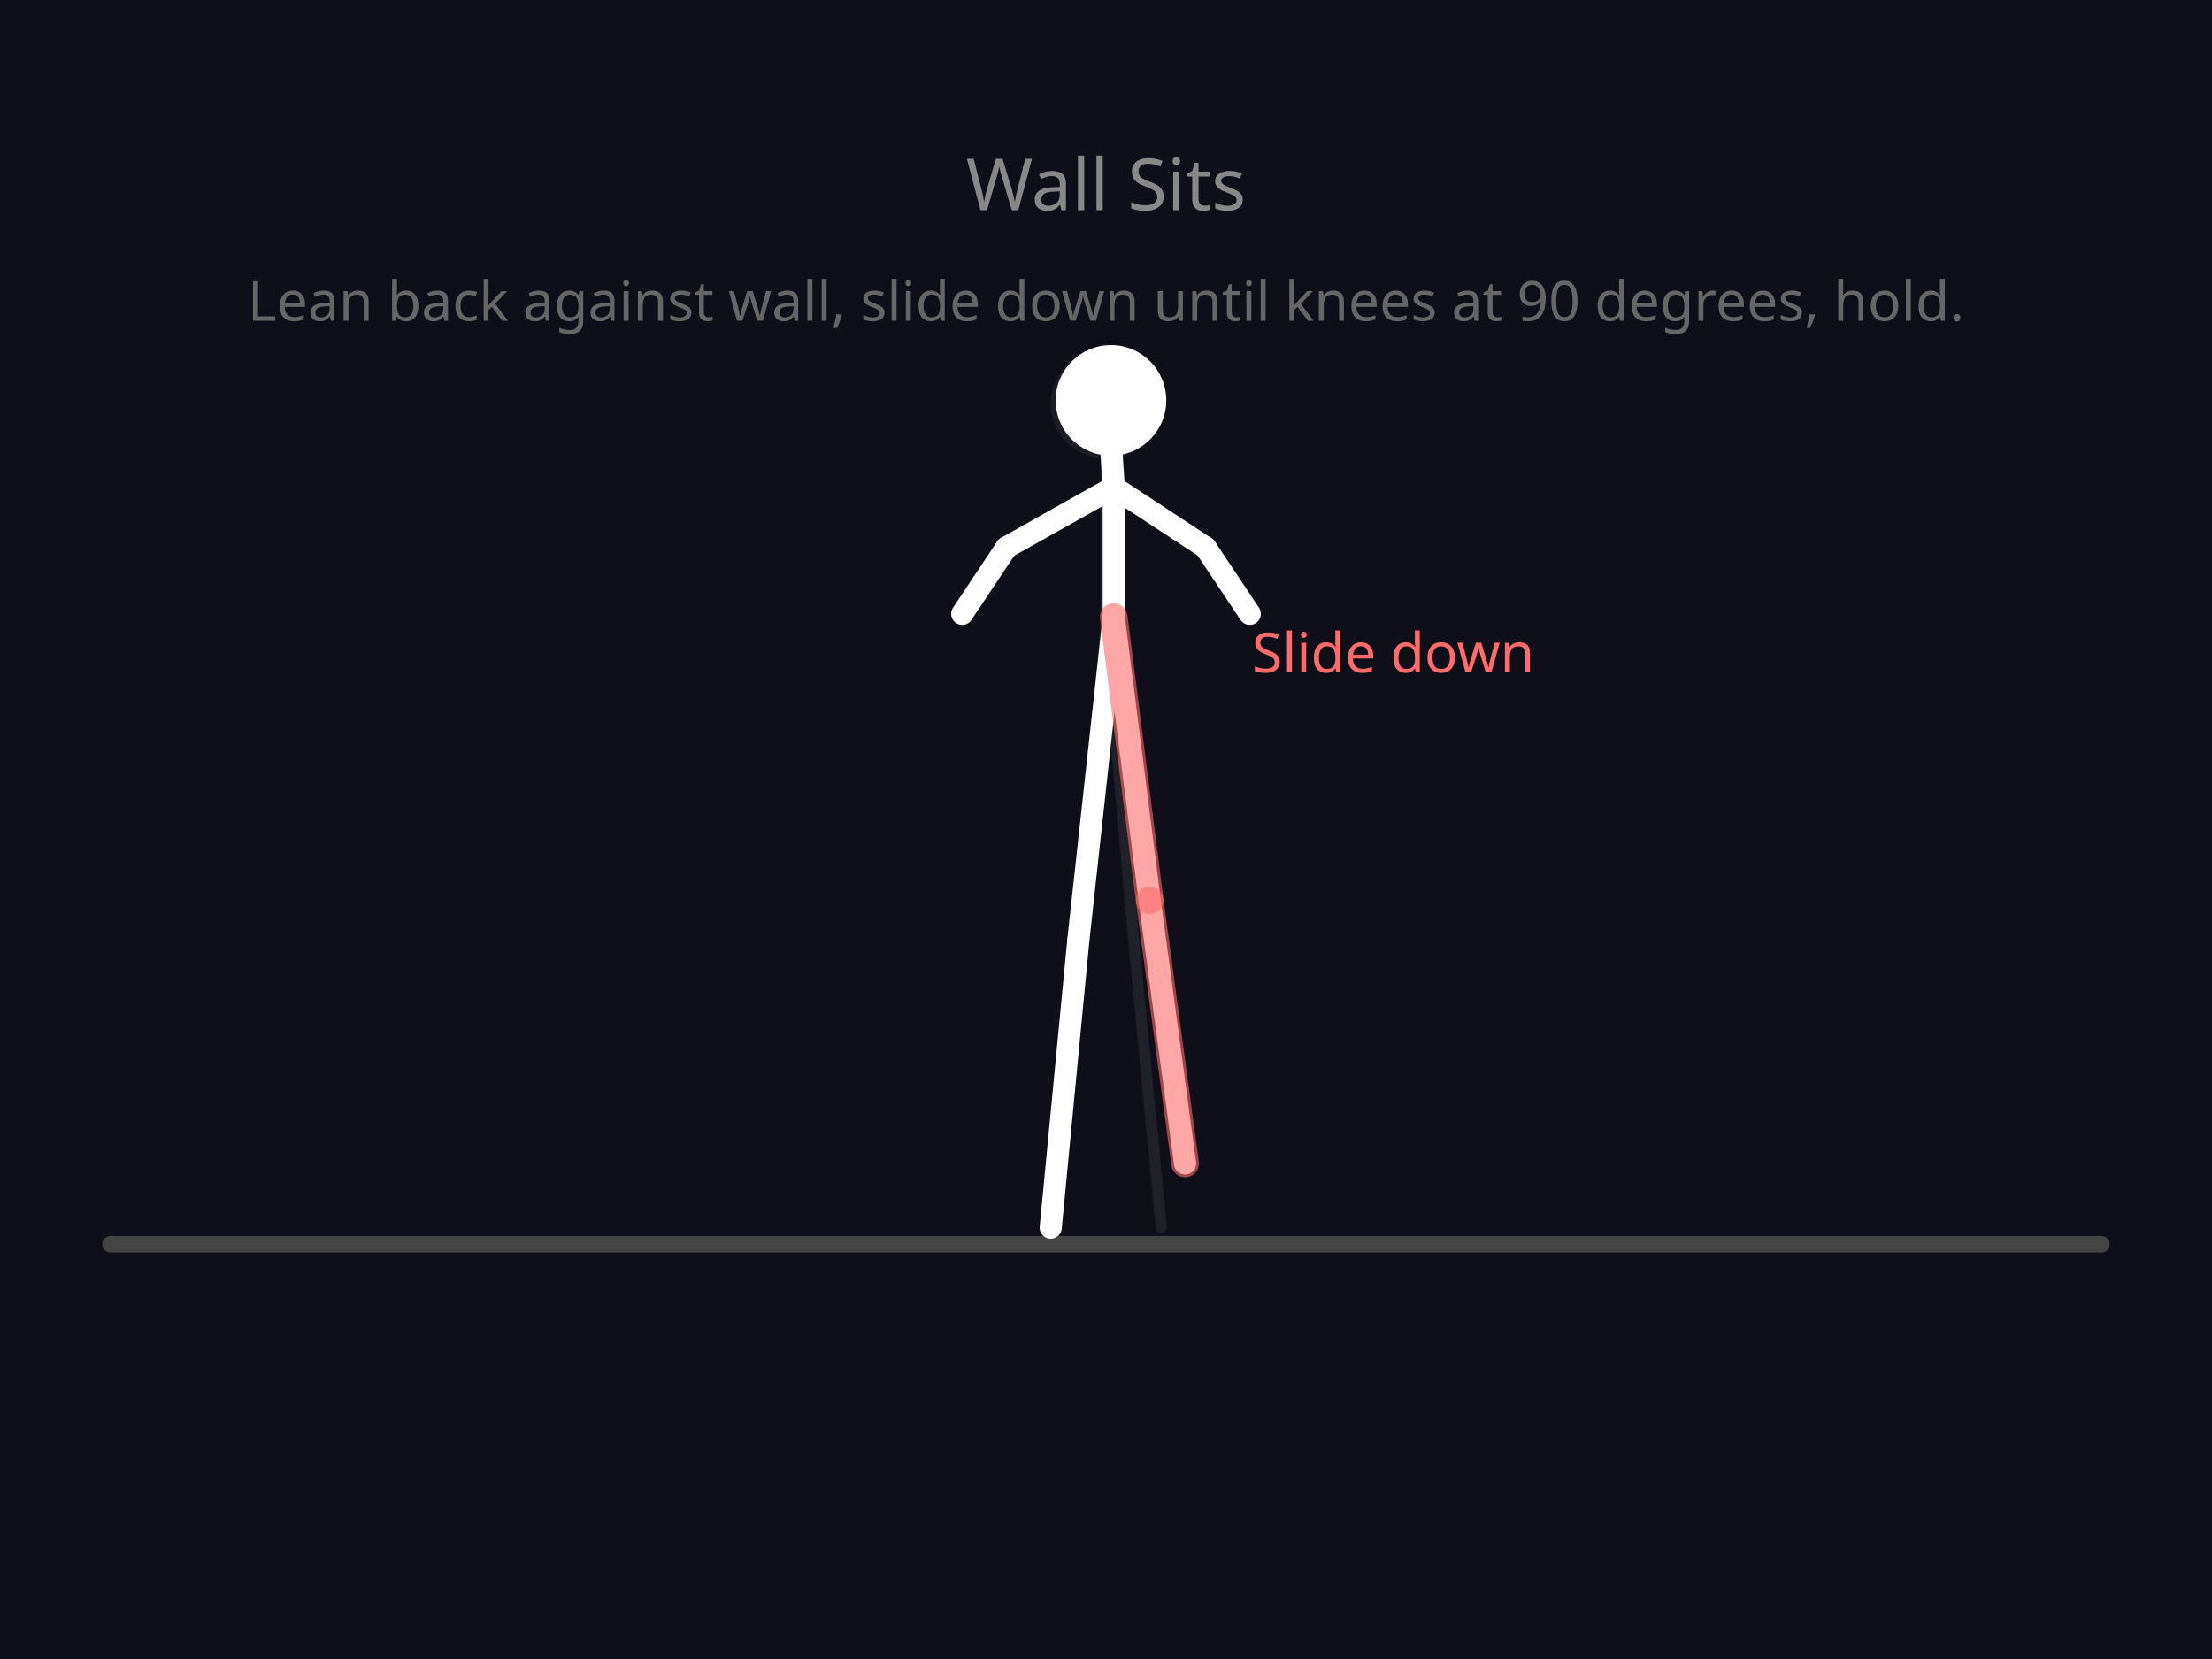
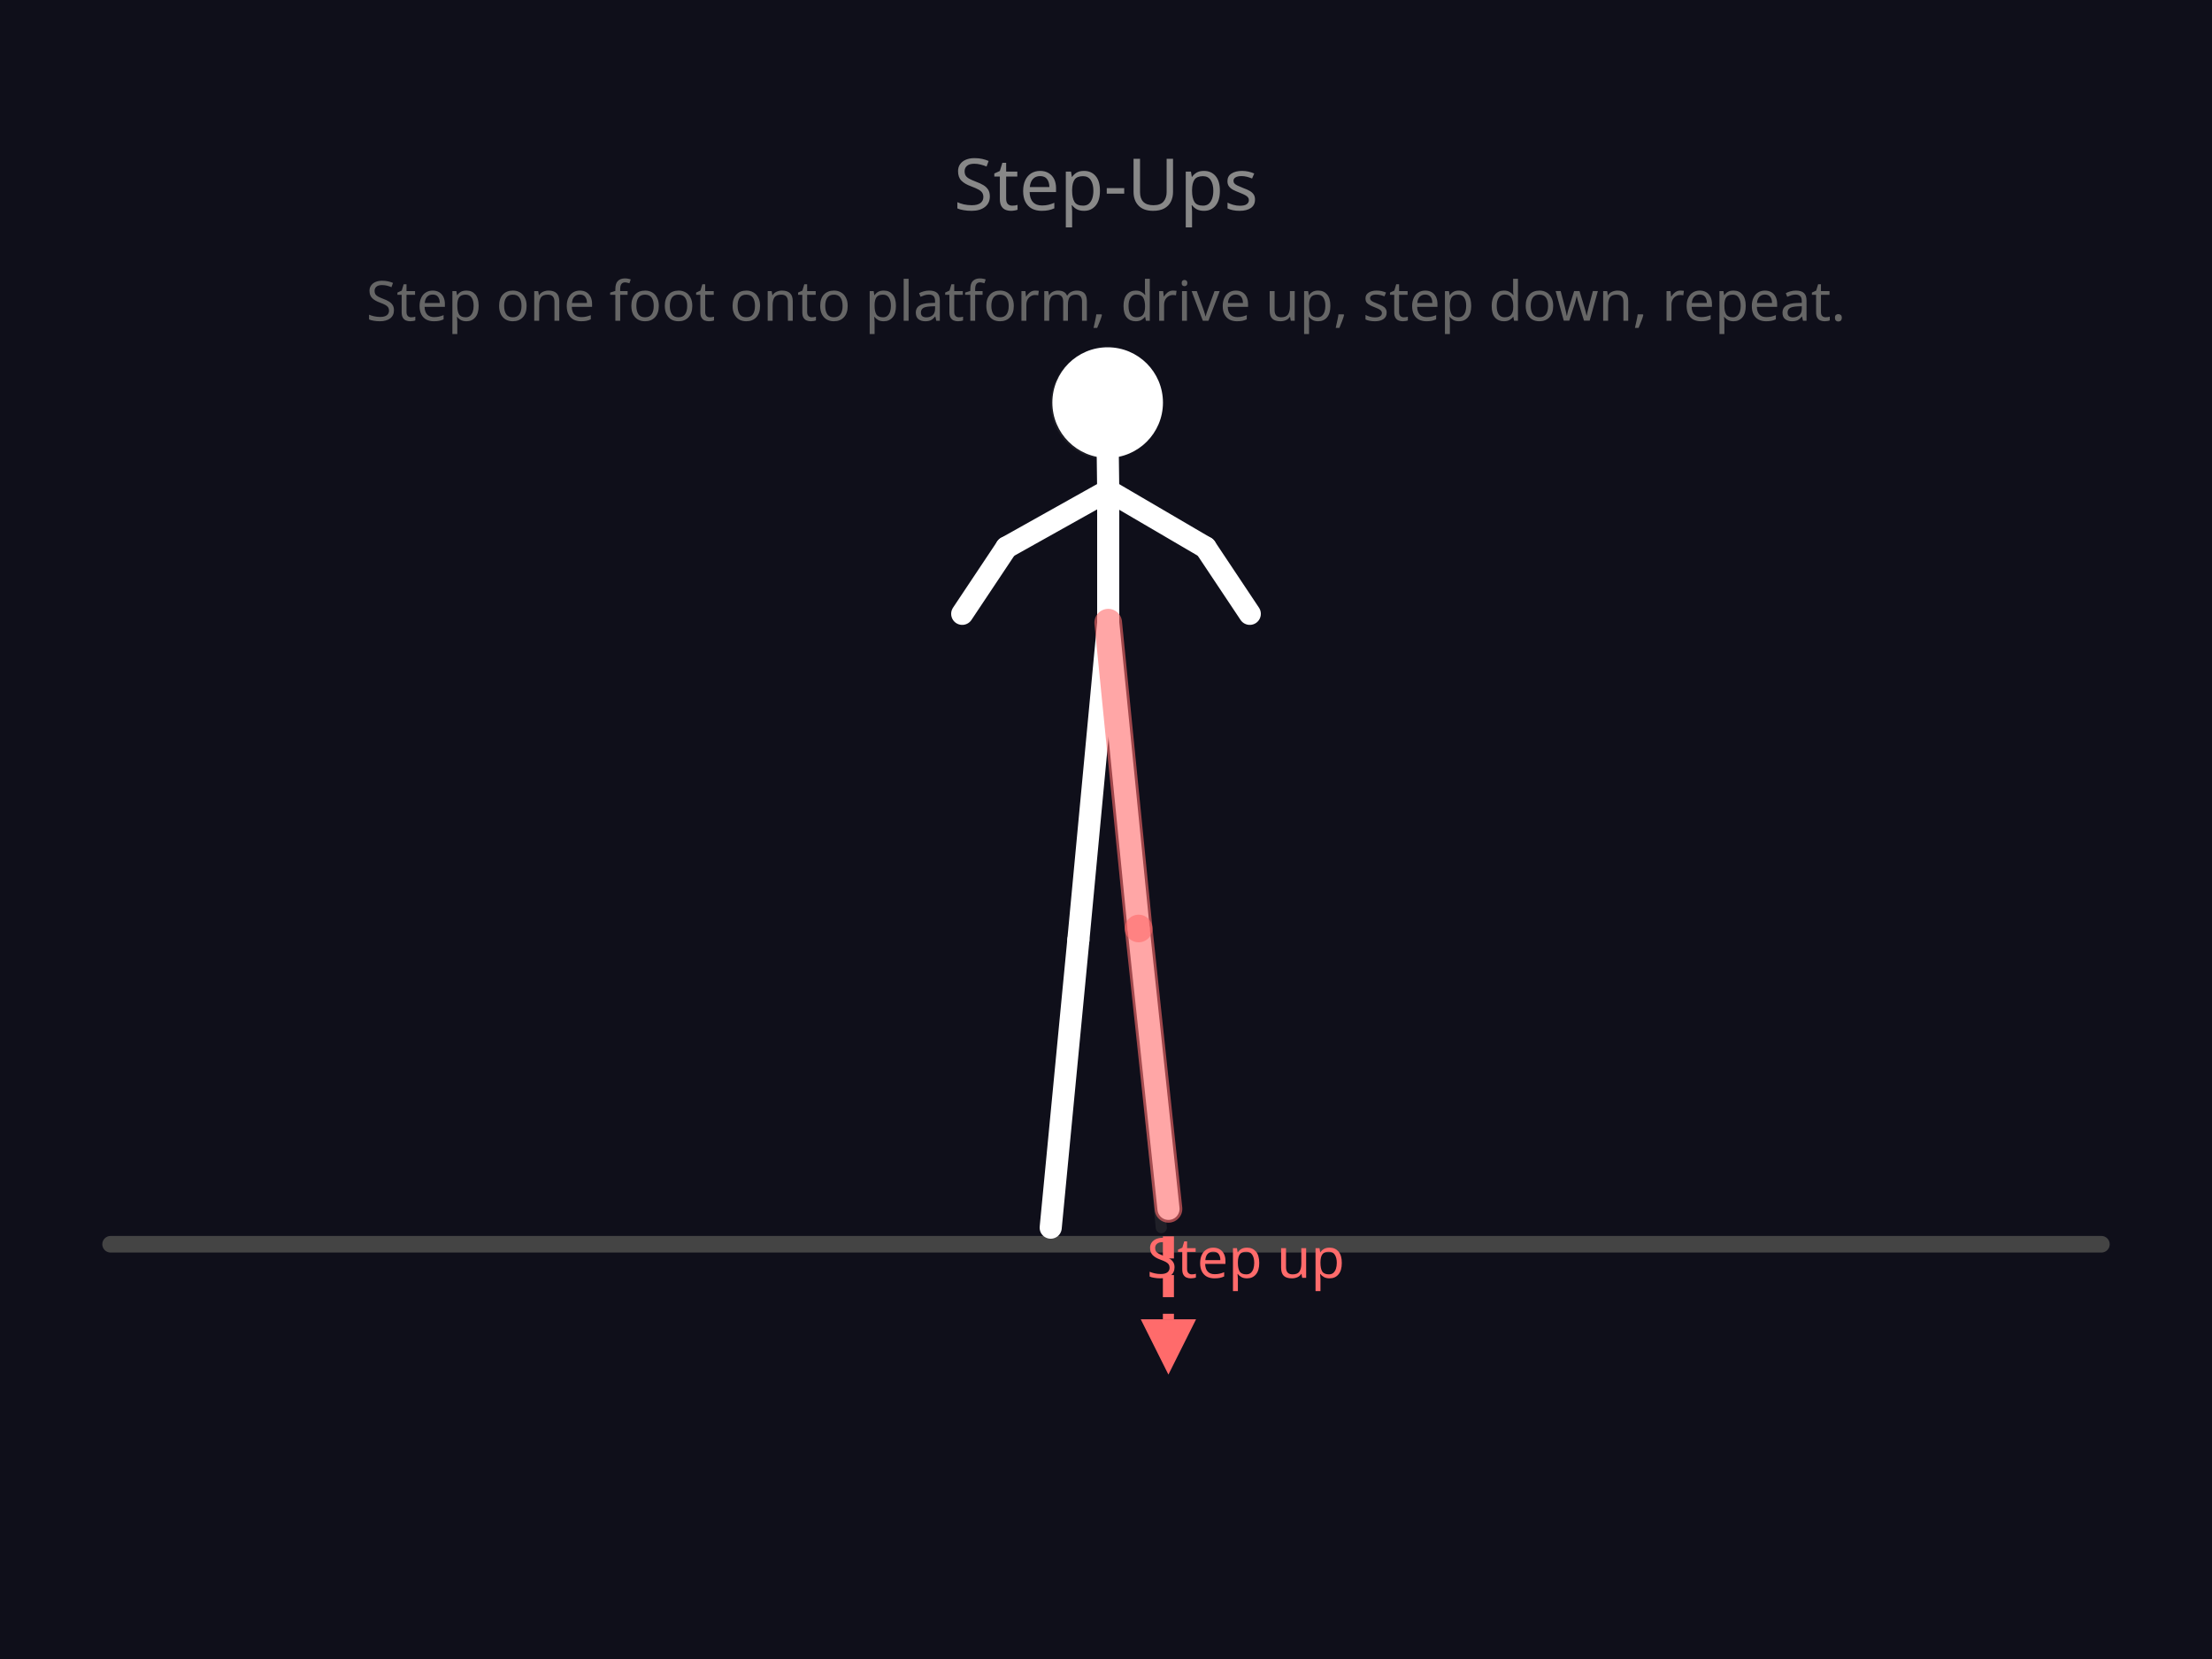
<svg xmlns="http://www.w3.org/2000/svg" viewBox="0 0 400 300">
  <rect width="400" height="300" fill="#0f0f1a" />
  <line x1="20" y1="225" x2="380" y2="225" stroke="#444" stroke-width="3" stroke-linecap="round" />
-   <text x="200" y="38" fill="#888" font-size="13" font-family="sans-serif" text-anchor="middle">Wall Sits</text>
-   <text x="200" y="58" fill="#666" font-size="10" font-family="sans-serif" text-anchor="middle">Lean back against wall, slide down until knees at 90 degrees, hold.</text>
+   <text x="200" y="38" fill="#888" font-size="13" font-family="sans-serif" text-anchor="middle">Step-Ups</text>
+   <text x="200" y="58" fill="#666" font-size="10" font-family="sans-serif" text-anchor="middle">Step one foot onto platform, drive up, step down, repeat.</text>
  <g stroke="#555" stroke-width="2" fill="none" stroke-linecap="round" stroke-linejoin="round" opacity="0.25">
    <circle cx="200" cy="73" r="10" fill="#444" stroke="none" />
    <line x1="200" y1="73" x2="200" y2="81" />
    <line x1="200" y1="81" x2="200" y2="89" />
    <line x1="200" y1="89" x2="200" y2="113" />
    <line x1="200" y1="89" x2="182" y2="99" />
    <line x1="182" y1="99" x2="174" y2="111" />
    <line x1="200" y1="89" x2="218" y2="99" />
    <line x1="218" y1="99" x2="226" y2="111" />
    <line x1="200" y1="113" x2="195" y2="170" />
    <line x1="195" y1="170" x2="190" y2="222" />
    <line x1="200" y1="113" x2="205" y2="170" />
    <line x1="205" y1="170" x2="210" y2="222" />
  </g>
  <g stroke="#FFF" stroke-width="4" fill="none" stroke-linecap="round" stroke-linejoin="round">
-     <circle cx="200.9" cy="72.4" r="10" fill="#FFF" stroke="none" />
-     <line x1="200.9" y1="72.4" x2="200.9" y2="80.4" />
-     <line x1="200.9" y1="80.4" x2="201.4" y2="88.1" />
-     <line x1="201.4" y1="88.1" x2="201.4" y2="111.6" />
-     <line x1="201.4" y1="88.1" x2="182" y2="99" />
+     <circle cx="200.3" cy="72.8" r="10" fill="#FFF" stroke="none" />
+     <line x1="200.3" y1="72.8" x2="200.3" y2="80.8" />
+     <line x1="200.3" y1="80.8" x2="200.4" y2="88.7" />
+     <line x1="200.4" y1="88.7" x2="200.4" y2="112.6" />
+     <line x1="200.4" y1="88.7" x2="182" y2="99" />
    <line x1="182" y1="99" x2="174" y2="111" />
-     <line x1="201.4" y1="88.1" x2="218" y2="99" />
+     <line x1="200.4" y1="88.7" x2="218" y2="99" />
    <line x1="218" y1="99" x2="226" y2="111" />
-     <line x1="201.4" y1="111.6" x2="195" y2="170" />
+     <line x1="200.4" y1="112.6" x2="195" y2="170" />
    <line x1="195" y1="170" x2="190" y2="222" />
-     <line x1="201.4" y1="111.6" x2="207.9" y2="162.8" />
-     <line x1="207.9" y1="162.8" x2="214.3" y2="210.4" />
-     <line x1="201.4" y1="111.6" x2="207.9" y2="162.8" stroke="#FF6B6B" stroke-width="5" opacity="0.6" />
-     <line x1="207.9" y1="162.8" x2="214.3" y2="210.4" stroke="#FF6B6B" stroke-width="5" opacity="0.6" />
+     <line x1="200.4" y1="112.6" x2="205.9" y2="167.9" />
+     <line x1="205.9" y1="167.9" x2="211.3" y2="218.6" />
+     <line x1="200.4" y1="112.6" x2="205.9" y2="167.9" stroke="#FF6B6B" stroke-width="5" opacity="0.6" />
+     <line x1="205.9" y1="167.9" x2="211.3" y2="218.6" stroke="#FF6B6B" stroke-width="5" opacity="0.6" />
  </g>
-   <text x="226.4" y="121.6" fill="#FF6B6B" font-size="10" font-family="sans-serif">Slide down</text>
+   <line x1="211.286" y1="223.571" x2="211.286" y2="238.571" stroke="#FF6B6B" stroke-width="2" stroke-dasharray="4,3" />
+   <polygon points="206.286,238.571 211.286,248.571 216.286,238.571" fill="#FF6B6B" />
+   <text x="225.286" y="231.071" fill="#FF6B6B" font-size="10" text-anchor="middle" font-family="sans-serif">Step up</text>
</svg>
